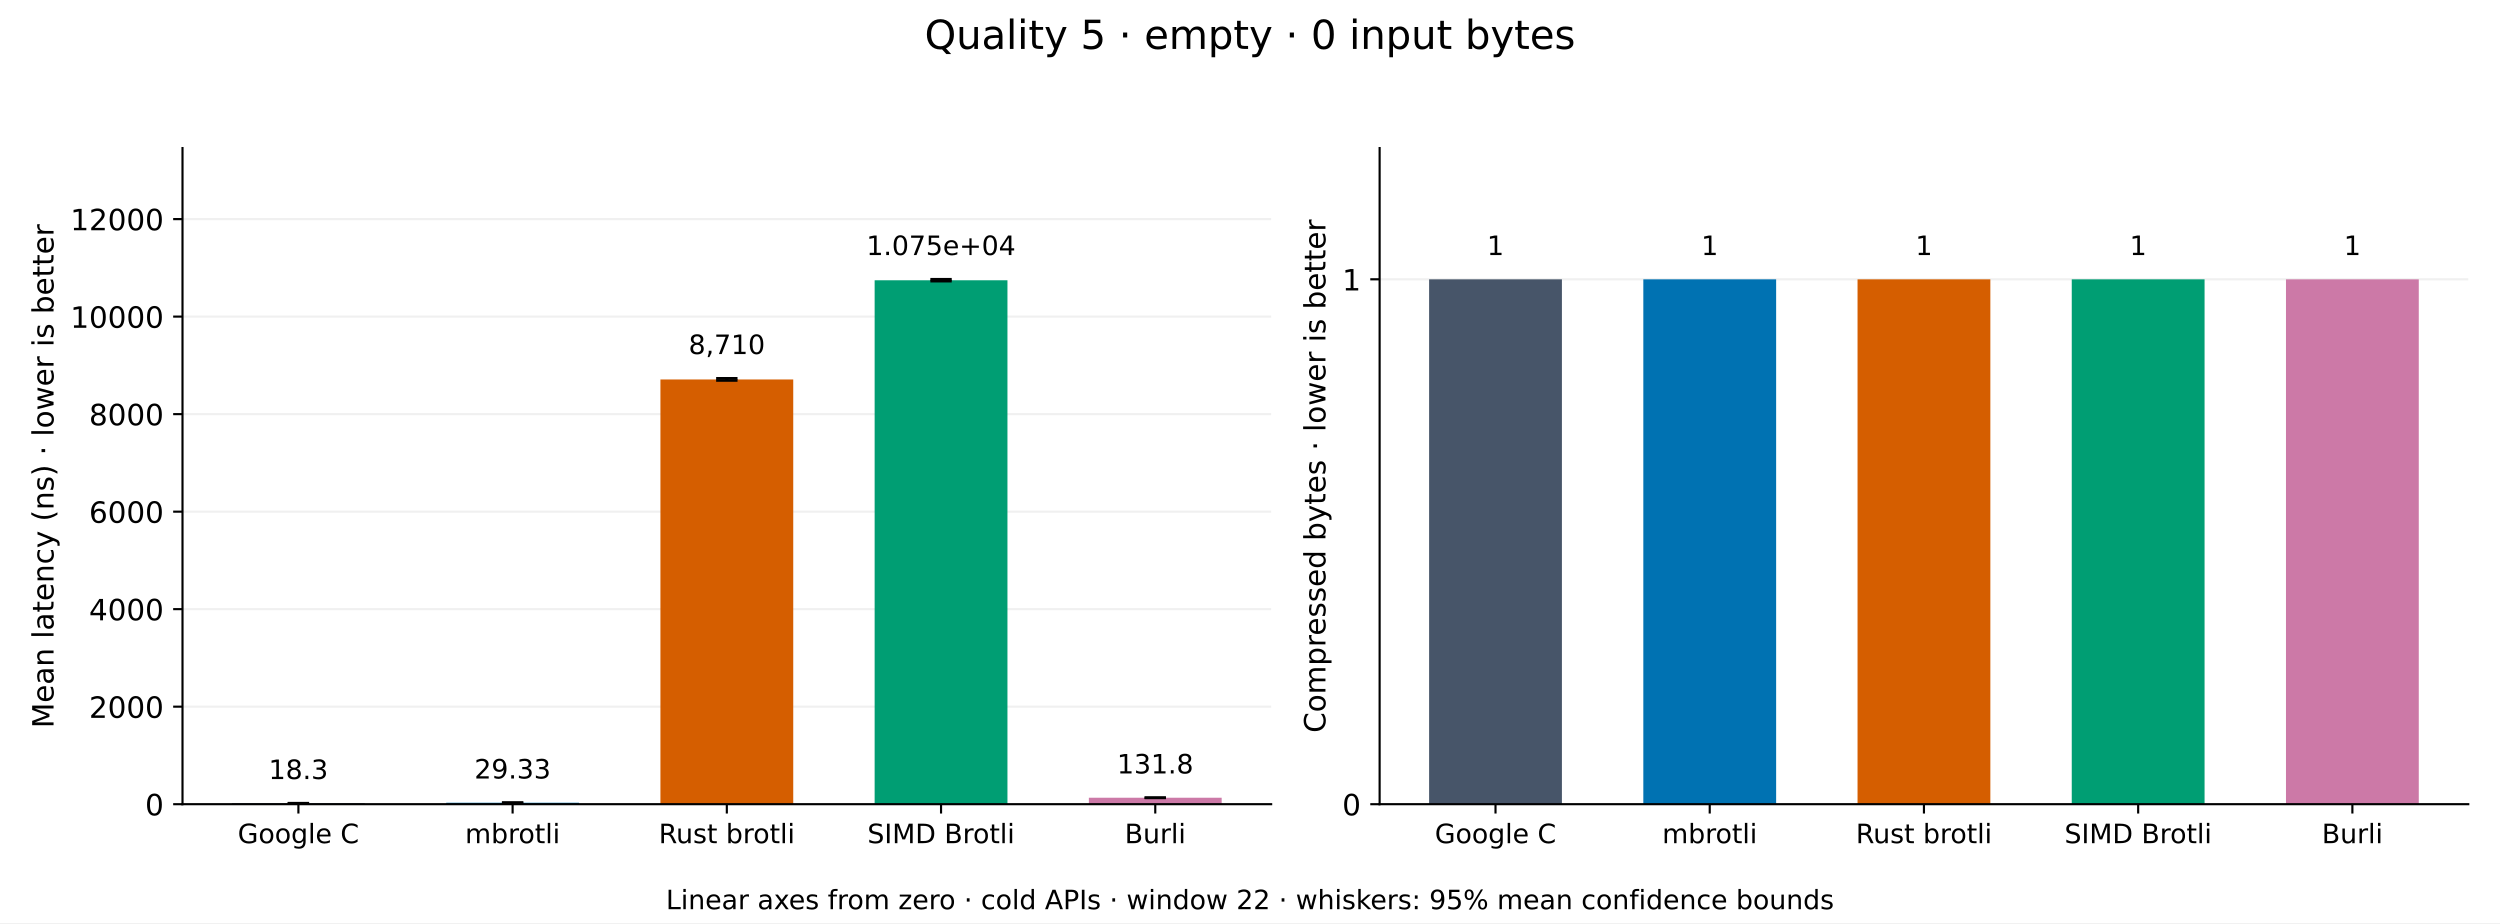
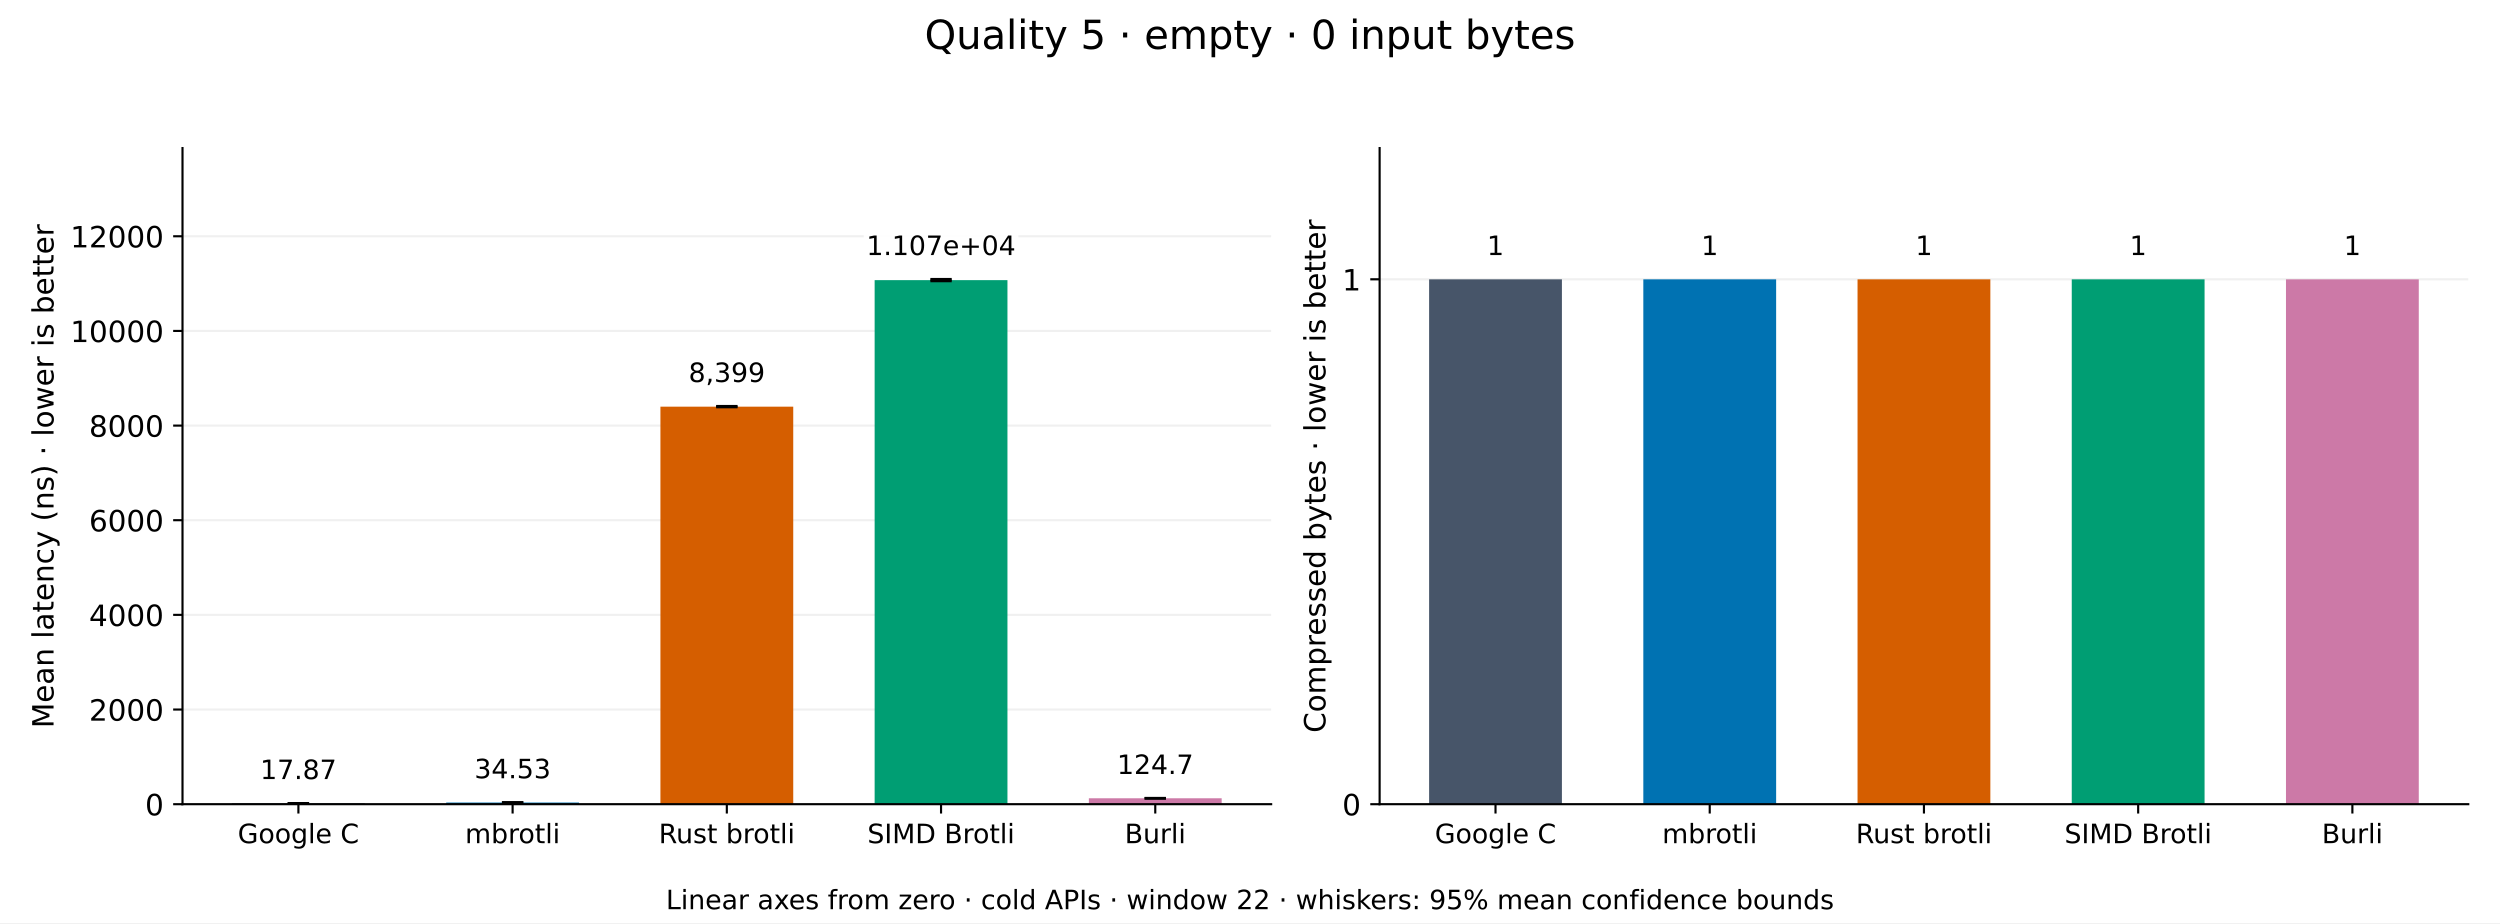
<svg xmlns="http://www.w3.org/2000/svg" xmlns:xlink="http://www.w3.org/1999/xlink" width="936pt" height="345.6pt" viewBox="0 0 936 345.6" version="1.1">
  <defs>
    <style type="text/css">*{stroke-linejoin: round; stroke-linecap: butt}</style>
  </defs>
  <g id="figure_1">
    <g id="patch_1">
      <path d="M 0 345.6 L 936 345.6 L 936 0 L 0 0 z " style="fill: #ffffff" />
    </g>
    <g id="axes_1">
      <g id="patch_2">
        <path d="M 68.33 301.088 L 475.92 301.088 L 475.92 55.44 L 68.33 55.44 z " style="fill: #ffffff" />
      </g>
      <g id="matplotlib.axis_1">
        <g id="xtick_1">
          <g id="line2d_1">
            <defs>
              <path id="m3d63aaa0ea" d="M 0 0 L 0 3.5 " style="stroke: #000000; stroke-width: 0.8" />
            </defs>
            <g>
              <use xlink:href="#m3d63aaa0ea" x="111.72" y="301.088" style="stroke: #000000; stroke-width: 0.8" />
            </g>
          </g>
          <g id="text_1">
            <text style="font-size: 10px; font-family: 'DejaVu Sans', 'Bitstream Vera Sans', 'Computer Modern Sans Serif', 'Lucida Grande', 'Verdana', 'Geneva', 'Lucid', 'Arial', 'Helvetica', 'Avant Garde', sans-serif; text-anchor: middle" x="111.72" y="315.686" transform="rotate(-0 111.7196 315.6864)">Google C</text>
          </g>
        </g>
        <g id="xtick_2">
          <g id="line2d_2">
            <g>
              <use xlink:href="#m3d63aaa0ea" x="191.922" y="301.088" style="stroke: #000000; stroke-width: 0.8" />
            </g>
          </g>
          <g id="text_2">
            <text style="font-size: 10px; font-family: 'DejaVu Sans', 'Bitstream Vera Sans', 'Computer Modern Sans Serif', 'Lucida Grande', 'Verdana', 'Geneva', 'Lucid', 'Arial', 'Helvetica', 'Avant Garde', sans-serif; text-anchor: middle" x="191.922" y="315.686" transform="rotate(-0 191.9223 315.6864)">mbrotli</text>
          </g>
        </g>
        <g id="xtick_3">
          <g id="line2d_3">
            <g>
              <use xlink:href="#m3d63aaa0ea" x="272.125" y="301.088" style="stroke: #000000; stroke-width: 0.8" />
            </g>
          </g>
          <g id="text_3">
            <text style="font-size: 10px; font-family: 'DejaVu Sans', 'Bitstream Vera Sans', 'Computer Modern Sans Serif', 'Lucida Grande', 'Verdana', 'Geneva', 'Lucid', 'Arial', 'Helvetica', 'Avant Garde', sans-serif; text-anchor: middle" x="272.125" y="315.686" transform="rotate(-0 272.125 315.6864)">Rust brotli</text>
          </g>
        </g>
        <g id="xtick_4">
          <g id="line2d_4">
            <g>
              <use xlink:href="#m3d63aaa0ea" x="352.328" y="301.088" style="stroke: #000000; stroke-width: 0.8" />
            </g>
          </g>
          <g id="text_4">
            <text style="font-size: 10px; font-family: 'DejaVu Sans', 'Bitstream Vera Sans', 'Computer Modern Sans Serif', 'Lucida Grande', 'Verdana', 'Geneva', 'Lucid', 'Arial', 'Helvetica', 'Avant Garde', sans-serif; text-anchor: middle" x="352.328" y="315.686" transform="rotate(-0 352.3277 315.6864)">SIMD Brotli</text>
          </g>
        </g>
        <g id="xtick_5">
          <g id="line2d_5">
            <g>
              <use xlink:href="#m3d63aaa0ea" x="432.53" y="301.088" style="stroke: #000000; stroke-width: 0.8" />
            </g>
          </g>
          <g id="text_5">
            <text style="font-size: 10px; font-family: 'DejaVu Sans', 'Bitstream Vera Sans', 'Computer Modern Sans Serif', 'Lucida Grande', 'Verdana', 'Geneva', 'Lucid', 'Arial', 'Helvetica', 'Avant Garde', sans-serif; text-anchor: middle" x="432.53" y="315.686" transform="rotate(-0 432.5304 315.6864)">Burli</text>
          </g>
        </g>
      </g>
      <g id="matplotlib.axis_2">
        <g id="ytick_1">
          <g id="line2d_6">
            <path d="M 68.33 301.088 L 475.92 301.088 " clip-path="url(#pfb11f768bd)" style="fill: none; stroke: #b0b0b0; stroke-opacity: 0.18; stroke-width: 0.8; stroke-linecap: square" />
          </g>
          <g id="line2d_7">
            <defs>
              <path id="mb6c034703b" d="M 0 0 L -3.5 0 " style="stroke: #000000; stroke-width: 0.8" />
            </defs>
            <g>
              <use xlink:href="#mb6c034703b" x="68.33" y="301.088" style="stroke: #000000; stroke-width: 0.8" />
            </g>
          </g>
          <g id="text_6">
            <text style="font-size: 11px; font-family: 'DejaVu Sans', 'Bitstream Vera Sans', 'Computer Modern Sans Serif', 'Lucida Grande', 'Verdana', 'Geneva', 'Lucid', 'Arial', 'Helvetica', 'Avant Garde', sans-serif; text-anchor: end" x="61.33" y="305.267" transform="rotate(-0 61.33 305.2671)">0</text>
          </g>
        </g>
        <g id="ytick_2">
          <g id="line2d_8">
-             <path d="M 68.33 264.579 L 475.92 264.579 " clip-path="url(#pfb11f768bd)" style="fill: none; stroke: #b0b0b0; stroke-opacity: 0.18; stroke-width: 0.8; stroke-linecap: square" />
+             <path d="M 68.33 265.65 L 475.92 265.65 " clip-path="url(#pfb11f768bd)" style="fill: none; stroke: #b0b0b0; stroke-opacity: 0.18; stroke-width: 0.8; stroke-linecap: square" />
          </g>
          <g id="line2d_9">
            <g>
-               <use xlink:href="#mb6c034703b" x="68.33" y="264.579" style="stroke: #000000; stroke-width: 0.8" />
+               <use xlink:href="#mb6c034703b" x="68.33" y="265.65" style="stroke: #000000; stroke-width: 0.8" />
            </g>
          </g>
          <g id="text_7">
-             <text style="font-size: 11px; font-family: 'DejaVu Sans', 'Bitstream Vera Sans', 'Computer Modern Sans Serif', 'Lucida Grande', 'Verdana', 'Geneva', 'Lucid', 'Arial', 'Helvetica', 'Avant Garde', sans-serif; text-anchor: end" x="61.33" y="268.758" transform="rotate(-0 61.33 268.7577)">2000</text>
+             <text style="font-size: 11px; font-family: 'DejaVu Sans', 'Bitstream Vera Sans', 'Computer Modern Sans Serif', 'Lucida Grande', 'Verdana', 'Geneva', 'Lucid', 'Arial', 'Helvetica', 'Avant Garde', sans-serif; text-anchor: end" x="61.33" y="269.829" transform="rotate(-0 61.33 269.8287)">2000</text>
          </g>
        </g>
        <g id="ytick_3">
          <g id="line2d_10">
-             <path d="M 68.33 228.069 L 475.92 228.069 " clip-path="url(#pfb11f768bd)" style="fill: none; stroke: #b0b0b0; stroke-opacity: 0.18; stroke-width: 0.8; stroke-linecap: square" />
+             <path d="M 68.33 230.211 L 475.92 230.211 " clip-path="url(#pfb11f768bd)" style="fill: none; stroke: #b0b0b0; stroke-opacity: 0.18; stroke-width: 0.8; stroke-linecap: square" />
          </g>
          <g id="line2d_11">
            <g>
-               <use xlink:href="#mb6c034703b" x="68.33" y="228.069" style="stroke: #000000; stroke-width: 0.8" />
+               <use xlink:href="#mb6c034703b" x="68.33" y="230.211" style="stroke: #000000; stroke-width: 0.8" />
            </g>
          </g>
          <g id="text_8">
-             <text style="font-size: 11px; font-family: 'DejaVu Sans', 'Bitstream Vera Sans', 'Computer Modern Sans Serif', 'Lucida Grande', 'Verdana', 'Geneva', 'Lucid', 'Arial', 'Helvetica', 'Avant Garde', sans-serif; text-anchor: end" x="61.33" y="232.248" transform="rotate(-0 61.33 232.2484)">4000</text>
+             <text style="font-size: 11px; font-family: 'DejaVu Sans', 'Bitstream Vera Sans', 'Computer Modern Sans Serif', 'Lucida Grande', 'Verdana', 'Geneva', 'Lucid', 'Arial', 'Helvetica', 'Avant Garde', sans-serif; text-anchor: end" x="61.33" y="234.39" transform="rotate(-0 61.33 234.3903)">4000</text>
          </g>
        </g>
        <g id="ytick_4">
          <g id="line2d_12">
-             <path d="M 68.33 191.56 L 475.92 191.56 " clip-path="url(#pfb11f768bd)" style="fill: none; stroke: #b0b0b0; stroke-opacity: 0.18; stroke-width: 0.8; stroke-linecap: square" />
+             <path d="M 68.33 194.773 L 475.92 194.773 " clip-path="url(#pfb11f768bd)" style="fill: none; stroke: #b0b0b0; stroke-opacity: 0.18; stroke-width: 0.8; stroke-linecap: square" />
          </g>
          <g id="line2d_13">
            <g>
-               <use xlink:href="#mb6c034703b" x="68.33" y="191.56" style="stroke: #000000; stroke-width: 0.8" />
+               <use xlink:href="#mb6c034703b" x="68.33" y="194.773" style="stroke: #000000; stroke-width: 0.8" />
            </g>
          </g>
          <g id="text_9">
-             <text style="font-size: 11px; font-family: 'DejaVu Sans', 'Bitstream Vera Sans', 'Computer Modern Sans Serif', 'Lucida Grande', 'Verdana', 'Geneva', 'Lucid', 'Arial', 'Helvetica', 'Avant Garde', sans-serif; text-anchor: end" x="61.33" y="195.739" transform="rotate(-0 61.33 195.739)">6000</text>
+             <text style="font-size: 11px; font-family: 'DejaVu Sans', 'Bitstream Vera Sans', 'Computer Modern Sans Serif', 'Lucida Grande', 'Verdana', 'Geneva', 'Lucid', 'Arial', 'Helvetica', 'Avant Garde', sans-serif; text-anchor: end" x="61.33" y="198.952" transform="rotate(-0 61.33 198.9519)">6000</text>
          </g>
        </g>
        <g id="ytick_5">
          <g id="line2d_14">
-             <path d="M 68.33 155.05 L 475.92 155.05 " clip-path="url(#pfb11f768bd)" style="fill: none; stroke: #b0b0b0; stroke-opacity: 0.18; stroke-width: 0.8; stroke-linecap: square" />
+             <path d="M 68.33 159.334 L 475.92 159.334 " clip-path="url(#pfb11f768bd)" style="fill: none; stroke: #b0b0b0; stroke-opacity: 0.18; stroke-width: 0.8; stroke-linecap: square" />
          </g>
          <g id="line2d_15">
            <g>
-               <use xlink:href="#mb6c034703b" x="68.33" y="155.05" style="stroke: #000000; stroke-width: 0.8" />
+               <use xlink:href="#mb6c034703b" x="68.33" y="159.334" style="stroke: #000000; stroke-width: 0.8" />
            </g>
          </g>
          <g id="text_10">
-             <text style="font-size: 11px; font-family: 'DejaVu Sans', 'Bitstream Vera Sans', 'Computer Modern Sans Serif', 'Lucida Grande', 'Verdana', 'Geneva', 'Lucid', 'Arial', 'Helvetica', 'Avant Garde', sans-serif; text-anchor: end" x="61.33" y="159.23" transform="rotate(-0 61.33 159.2296)">8000</text>
+             <text style="font-size: 11px; font-family: 'DejaVu Sans', 'Bitstream Vera Sans', 'Computer Modern Sans Serif', 'Lucida Grande', 'Verdana', 'Geneva', 'Lucid', 'Arial', 'Helvetica', 'Avant Garde', sans-serif; text-anchor: end" x="61.33" y="163.514" transform="rotate(-0 61.33 163.5135)">8000</text>
          </g>
        </g>
        <g id="ytick_6">
          <g id="line2d_16">
-             <path d="M 68.33 118.541 L 475.92 118.541 " clip-path="url(#pfb11f768bd)" style="fill: none; stroke: #b0b0b0; stroke-opacity: 0.18; stroke-width: 0.8; stroke-linecap: square" />
+             <path d="M 68.33 123.896 L 475.92 123.896 " clip-path="url(#pfb11f768bd)" style="fill: none; stroke: #b0b0b0; stroke-opacity: 0.18; stroke-width: 0.8; stroke-linecap: square" />
          </g>
          <g id="line2d_17">
            <g>
-               <use xlink:href="#mb6c034703b" x="68.33" y="118.541" style="stroke: #000000; stroke-width: 0.8" />
+               <use xlink:href="#mb6c034703b" x="68.33" y="123.896" style="stroke: #000000; stroke-width: 0.8" />
            </g>
          </g>
          <g id="text_11">
-             <text style="font-size: 11px; font-family: 'DejaVu Sans', 'Bitstream Vera Sans', 'Computer Modern Sans Serif', 'Lucida Grande', 'Verdana', 'Geneva', 'Lucid', 'Arial', 'Helvetica', 'Avant Garde', sans-serif; text-anchor: end" x="61.33" y="122.72" transform="rotate(-0 61.33 122.7202)">10000</text>
+             <text style="font-size: 11px; font-family: 'DejaVu Sans', 'Bitstream Vera Sans', 'Computer Modern Sans Serif', 'Lucida Grande', 'Verdana', 'Geneva', 'Lucid', 'Arial', 'Helvetica', 'Avant Garde', sans-serif; text-anchor: end" x="61.33" y="128.075" transform="rotate(-0 61.33 128.0751)">10000</text>
          </g>
        </g>
        <g id="ytick_7">
          <g id="line2d_18">
-             <path d="M 68.33 82.032 L 475.92 82.032 " clip-path="url(#pfb11f768bd)" style="fill: none; stroke: #b0b0b0; stroke-opacity: 0.18; stroke-width: 0.8; stroke-linecap: square" />
+             <path d="M 68.33 88.458 L 475.92 88.458 " clip-path="url(#pfb11f768bd)" style="fill: none; stroke: #b0b0b0; stroke-opacity: 0.18; stroke-width: 0.8; stroke-linecap: square" />
          </g>
          <g id="line2d_19">
            <g>
-               <use xlink:href="#mb6c034703b" x="68.33" y="82.032" style="stroke: #000000; stroke-width: 0.8" />
+               <use xlink:href="#mb6c034703b" x="68.33" y="88.458" style="stroke: #000000; stroke-width: 0.8" />
            </g>
          </g>
          <g id="text_12">
-             <text style="font-size: 11px; font-family: 'DejaVu Sans', 'Bitstream Vera Sans', 'Computer Modern Sans Serif', 'Lucida Grande', 'Verdana', 'Geneva', 'Lucid', 'Arial', 'Helvetica', 'Avant Garde', sans-serif; text-anchor: end" x="61.33" y="86.211" transform="rotate(-0 61.33 86.21078)">12000</text>
+             <text style="font-size: 11px; font-family: 'DejaVu Sans', 'Bitstream Vera Sans', 'Computer Modern Sans Serif', 'Lucida Grande', 'Verdana', 'Geneva', 'Lucid', 'Arial', 'Helvetica', 'Avant Garde', sans-serif; text-anchor: end" x="61.33" y="92.637" transform="rotate(-0 61.33 92.63675)">12000</text>
          </g>
        </g>
        <g id="text_13">
          <text style="font-size: 11px; font-family: 'DejaVu Sans', 'Bitstream Vera Sans', 'Computer Modern Sans Serif', 'Lucida Grande', 'Verdana', 'Geneva', 'Lucid', 'Arial', 'Helvetica', 'Avant Garde', sans-serif; text-anchor: middle" x="20.049" y="178.264" transform="rotate(-90 20.04859 178.264)">Mean latency (ns) · lower is better</text>
        </g>
      </g>
      <g id="patch_3">
-         <path d="M 86.857 301.088 L 136.582 301.088 L 136.582 300.754 L 86.857 300.754 z " clip-path="url(#pfb11f768bd)" style="fill: #475569" />
+         <path d="M 86.857 301.088 L 136.582 301.088 L 136.582 300.771 L 86.857 300.771 z " clip-path="url(#pfb11f768bd)" style="fill: #475569" />
      </g>
      <g id="patch_4">
-         <path d="M 167.059 301.088 L 216.785 301.088 L 216.785 300.553 L 167.059 300.553 z " clip-path="url(#pfb11f768bd)" style="fill: #0072b2" />
+         <path d="M 167.059 301.088 L 216.785 301.088 L 216.785 300.476 L 167.059 300.476 z " clip-path="url(#pfb11f768bd)" style="fill: #0072b2" />
      </g>
      <g id="patch_5">
-         <path d="M 247.262 301.088 L 296.988 301.088 L 296.988 142.081 L 247.262 142.081 z " clip-path="url(#pfb11f768bd)" style="fill: #d55e00" />
+         <path d="M 247.262 301.088 L 296.988 301.088 L 296.988 152.257 L 247.262 152.257 z " clip-path="url(#pfb11f768bd)" style="fill: #d55e00" />
      </g>
      <g id="patch_6">
-         <path d="M 327.465 301.088 L 377.191 301.088 L 377.191 104.929 L 327.465 104.929 z " clip-path="url(#pfb11f768bd)" style="fill: #009e73" />
+         <path d="M 327.465 301.088 L 377.191 301.088 L 377.191 104.893 L 327.465 104.893 z " clip-path="url(#pfb11f768bd)" style="fill: #009e73" />
      </g>
      <g id="patch_7">
-         <path d="M 407.668 301.088 L 457.393 301.088 L 457.393 298.682 L 407.668 298.682 z " clip-path="url(#pfb11f768bd)" style="fill: #cc79a7" />
+         <path d="M 407.668 301.088 L 457.393 301.088 L 457.393 298.878 L 407.668 298.878 z " clip-path="url(#pfb11f768bd)" style="fill: #cc79a7" />
      </g>
      <g id="LineCollection_1">
-         <path d="M 111.72 300.756 L 111.72 300.752 " clip-path="url(#pfb11f768bd)" style="fill: none; stroke: #000000; stroke-width: 1.2" />
-         <path d="M 191.922 300.553 L 191.922 300.552 " clip-path="url(#pfb11f768bd)" style="fill: none; stroke: #000000; stroke-width: 1.2" />
-         <path d="M 272.125 142.451 L 272.125 141.637 " clip-path="url(#pfb11f768bd)" style="fill: none; stroke: #000000; stroke-width: 1.2" />
-         <path d="M 352.328 105.246 L 352.328 104.57 " clip-path="url(#pfb11f768bd)" style="fill: none; stroke: #000000; stroke-width: 1.2" />
-         <path d="M 432.53 298.703 L 432.53 298.666 " clip-path="url(#pfb11f768bd)" style="fill: none; stroke: #000000; stroke-width: 1.2" />
+         <path d="M 111.72 300.772 L 111.72 300.771 " clip-path="url(#pfb11f768bd)" style="fill: none; stroke: #000000; stroke-width: 1.2" />
+         <path d="M 191.922 300.481 L 191.922 300.468 " clip-path="url(#pfb11f768bd)" style="fill: none; stroke: #000000; stroke-width: 1.2" />
+         <path d="M 272.125 152.388 L 272.125 152.114 " clip-path="url(#pfb11f768bd)" style="fill: none; stroke: #000000; stroke-width: 1.2" />
+         <path d="M 352.328 105.187 L 352.328 104.57 " clip-path="url(#pfb11f768bd)" style="fill: none; stroke: #000000; stroke-width: 1.2" />
+         <path d="M 432.53 298.882 L 432.53 298.873 " clip-path="url(#pfb11f768bd)" style="fill: none; stroke: #000000; stroke-width: 1.2" />
      </g>
      <g id="line2d_20">
        <defs>
          <path id="ma4d3aa00d3" d="M 4 0 L -4 -0 " style="stroke: #000000" />
        </defs>
        <g clip-path="url(#pfb11f768bd)">
-           <use xlink:href="#ma4d3aa00d3" x="111.72" y="300.756" style="fill: #1f77b4; stroke: #000000" />
-           <use xlink:href="#ma4d3aa00d3" x="191.922" y="300.553" style="fill: #1f77b4; stroke: #000000" />
-           <use xlink:href="#ma4d3aa00d3" x="272.125" y="142.451" style="fill: #1f77b4; stroke: #000000" />
-           <use xlink:href="#ma4d3aa00d3" x="352.328" y="105.246" style="fill: #1f77b4; stroke: #000000" />
-           <use xlink:href="#ma4d3aa00d3" x="432.53" y="298.703" style="fill: #1f77b4; stroke: #000000" />
+           <use xlink:href="#ma4d3aa00d3" x="111.72" y="300.772" style="fill: #1f77b4; stroke: #000000" />
+           <use xlink:href="#ma4d3aa00d3" x="191.922" y="300.481" style="fill: #1f77b4; stroke: #000000" />
+           <use xlink:href="#ma4d3aa00d3" x="272.125" y="152.388" style="fill: #1f77b4; stroke: #000000" />
+           <use xlink:href="#ma4d3aa00d3" x="352.328" y="105.187" style="fill: #1f77b4; stroke: #000000" />
+           <use xlink:href="#ma4d3aa00d3" x="432.53" y="298.882" style="fill: #1f77b4; stroke: #000000" />
        </g>
      </g>
      <g id="line2d_21">
        <g clip-path="url(#pfb11f768bd)">
-           <use xlink:href="#ma4d3aa00d3" x="111.72" y="300.752" style="fill: #1f77b4; stroke: #000000" />
-           <use xlink:href="#ma4d3aa00d3" x="191.922" y="300.552" style="fill: #1f77b4; stroke: #000000" />
-           <use xlink:href="#ma4d3aa00d3" x="272.125" y="141.637" style="fill: #1f77b4; stroke: #000000" />
+           <use xlink:href="#ma4d3aa00d3" x="111.72" y="300.771" style="fill: #1f77b4; stroke: #000000" />
+           <use xlink:href="#ma4d3aa00d3" x="191.922" y="300.468" style="fill: #1f77b4; stroke: #000000" />
+           <use xlink:href="#ma4d3aa00d3" x="272.125" y="152.114" style="fill: #1f77b4; stroke: #000000" />
          <use xlink:href="#ma4d3aa00d3" x="352.328" y="104.57" style="fill: #1f77b4; stroke: #000000" />
-           <use xlink:href="#ma4d3aa00d3" x="432.53" y="298.666" style="fill: #1f77b4; stroke: #000000" />
+           <use xlink:href="#ma4d3aa00d3" x="432.53" y="298.873" style="fill: #1f77b4; stroke: #000000" />
        </g>
      </g>
      <g id="patch_8">
        <path d="M 68.33 301.088 L 68.33 55.44 " style="fill: none; stroke: #000000; stroke-width: 0.8; stroke-linejoin: miter; stroke-linecap: square" />
      </g>
      <g id="patch_9">
        <path d="M 68.33 301.088 L 475.92 301.088 " style="fill: none; stroke: #000000; stroke-width: 0.8; stroke-linejoin: miter; stroke-linecap: square" />
      </g>
      <g id="text_14">
        <g id="patch_10">
-           <path d="M 99.587 294.752 L 123.852 294.752 L 123.852 283.074 L 99.587 283.074 z " style="fill: #ffffff; opacity: 0.9" />
-         </g>
-         <text style="font-size: 10px; font-family: 'DejaVu Sans', 'Bitstream Vera Sans', 'Computer Modern Sans Serif', 'Lucida Grande', 'Verdana', 'Geneva', 'Lucid', 'Arial', 'Helvetica', 'Avant Garde', sans-serif; text-anchor: middle" x="111.72" y="291.672" transform="rotate(-0 111.7196 291.672)">18.3</text>
+           <path d="M 96.406 294.771 L 127.034 294.771 L 127.034 283.093 L 96.406 283.093 z " style="fill: #ffffff; opacity: 0.9" />
+         </g>
+         <text style="font-size: 10px; font-family: 'DejaVu Sans', 'Bitstream Vera Sans', 'Computer Modern Sans Serif', 'Lucida Grande', 'Verdana', 'Geneva', 'Lucid', 'Arial', 'Helvetica', 'Avant Garde', sans-serif; text-anchor: middle" x="111.72" y="291.691" transform="rotate(-0 111.7196 291.6912)">17.87</text>
      </g>
      <g id="text_15">
        <g id="patch_11">
-           <path d="M 176.608 294.552 L 207.236 294.552 L 207.236 282.874 L 176.608 282.874 z " style="fill: #ffffff; opacity: 0.9" />
-         </g>
-         <text style="font-size: 10px; font-family: 'DejaVu Sans', 'Bitstream Vera Sans', 'Computer Modern Sans Serif', 'Lucida Grande', 'Verdana', 'Geneva', 'Lucid', 'Arial', 'Helvetica', 'Avant Garde', sans-serif; text-anchor: middle" x="191.922" y="291.472" transform="rotate(-0 191.9223 291.472)">29.33</text>
+           <path d="M 176.608 294.468 L 207.236 294.468 L 207.236 282.79 L 176.608 282.79 z " style="fill: #ffffff; opacity: 0.9" />
+         </g>
+         <text style="font-size: 10px; font-family: 'DejaVu Sans', 'Bitstream Vera Sans', 'Computer Modern Sans Serif', 'Lucida Grande', 'Verdana', 'Geneva', 'Lucid', 'Arial', 'Helvetica', 'Avant Garde', sans-serif; text-anchor: middle" x="191.922" y="291.389" transform="rotate(-0 191.9223 291.3888)">34.53</text>
      </g>
      <g id="text_16">
        <g id="patch_12">
-           <path d="M 256.811 135.637 L 287.439 135.637 L 287.439 123.959 L 256.811 123.959 z " style="fill: #ffffff; opacity: 0.9" />
-         </g>
-         <text style="font-size: 10px; font-family: 'DejaVu Sans', 'Bitstream Vera Sans', 'Computer Modern Sans Serif', 'Lucida Grande', 'Verdana', 'Geneva', 'Lucid', 'Arial', 'Helvetica', 'Avant Garde', sans-serif; text-anchor: middle" x="272.125" y="132.557" transform="rotate(-0 272.125 132.5574)">8,710</text>
+           <path d="M 256.811 146.114 L 287.439 146.114 L 287.439 134.436 L 256.811 134.436 z " style="fill: #ffffff; opacity: 0.9" />
+         </g>
+         <text style="font-size: 10px; font-family: 'DejaVu Sans', 'Bitstream Vera Sans', 'Computer Modern Sans Serif', 'Lucida Grande', 'Verdana', 'Geneva', 'Lucid', 'Arial', 'Helvetica', 'Avant Garde', sans-serif; text-anchor: middle" x="272.125" y="143.034" transform="rotate(-0 272.125 143.0341)">8,399</text>
      </g>
      <g id="text_17">
        <g id="patch_13">
          <path d="M 323.385 98.57 L 381.271 98.57 L 381.271 86.891 L 323.385 86.891 z " style="fill: #ffffff; opacity: 0.9" />
        </g>
-         <text style="font-size: 10px; font-family: 'DejaVu Sans', 'Bitstream Vera Sans', 'Computer Modern Sans Serif', 'Lucida Grande', 'Verdana', 'Geneva', 'Lucid', 'Arial', 'Helvetica', 'Avant Garde', sans-serif; text-anchor: middle" x="352.328" y="95.49" transform="rotate(-0 352.3277 95.48991)">1.075e+04</text>
+         <text style="font-size: 10px; font-family: 'DejaVu Sans', 'Bitstream Vera Sans', 'Computer Modern Sans Serif', 'Lucida Grande', 'Verdana', 'Geneva', 'Lucid', 'Arial', 'Helvetica', 'Avant Garde', sans-serif; text-anchor: middle" x="352.328" y="95.49" transform="rotate(-0 352.3277 95.48991)">1.107e+04</text>
      </g>
      <g id="text_18">
        <g id="patch_14">
-           <path d="M 417.216 292.666 L 447.844 292.666 L 447.844 280.988 L 417.216 280.988 z " style="fill: #ffffff; opacity: 0.9" />
-         </g>
-         <text style="font-size: 10px; font-family: 'DejaVu Sans', 'Bitstream Vera Sans', 'Computer Modern Sans Serif', 'Lucida Grande', 'Verdana', 'Geneva', 'Lucid', 'Arial', 'Helvetica', 'Avant Garde', sans-serif; text-anchor: middle" x="432.53" y="289.586" transform="rotate(-0 432.5304 289.586)">131.8</text>
+           <path d="M 417.216 292.873 L 447.844 292.873 L 447.844 281.195 L 417.216 281.195 z " style="fill: #ffffff; opacity: 0.9" />
+         </g>
+         <text style="font-size: 10px; font-family: 'DejaVu Sans', 'Bitstream Vera Sans', 'Computer Modern Sans Serif', 'Lucida Grande', 'Verdana', 'Geneva', 'Lucid', 'Arial', 'Helvetica', 'Avant Garde', sans-serif; text-anchor: middle" x="432.53" y="289.794" transform="rotate(-0 432.5304 289.7937)">124.7</text>
      </g>
    </g>
    <g id="axes_2">
      <g id="patch_15">
        <path d="M 516.53 301.088 L 924.12 301.088 L 924.12 55.44 L 516.53 55.44 z " style="fill: #ffffff" />
      </g>
      <g id="matplotlib.axis_3">
        <g id="xtick_6">
          <g id="line2d_22">
            <g>
              <use xlink:href="#m3d63aaa0ea" x="559.92" y="301.088" style="stroke: #000000; stroke-width: 0.8" />
            </g>
          </g>
          <g id="text_19">
            <text style="font-size: 10px; font-family: 'DejaVu Sans', 'Bitstream Vera Sans', 'Computer Modern Sans Serif', 'Lucida Grande', 'Verdana', 'Geneva', 'Lucid', 'Arial', 'Helvetica', 'Avant Garde', sans-serif; text-anchor: middle" x="559.92" y="315.686" transform="rotate(-0 559.9196 315.6864)">Google C</text>
          </g>
        </g>
        <g id="xtick_7">
          <g id="line2d_23">
            <g>
              <use xlink:href="#m3d63aaa0ea" x="640.122" y="301.088" style="stroke: #000000; stroke-width: 0.8" />
            </g>
          </g>
          <g id="text_20">
            <text style="font-size: 10px; font-family: 'DejaVu Sans', 'Bitstream Vera Sans', 'Computer Modern Sans Serif', 'Lucida Grande', 'Verdana', 'Geneva', 'Lucid', 'Arial', 'Helvetica', 'Avant Garde', sans-serif; text-anchor: middle" x="640.122" y="315.686" transform="rotate(-0 640.1223 315.6864)">mbrotli</text>
          </g>
        </g>
        <g id="xtick_8">
          <g id="line2d_24">
            <g>
              <use xlink:href="#m3d63aaa0ea" x="720.325" y="301.088" style="stroke: #000000; stroke-width: 0.8" />
            </g>
          </g>
          <g id="text_21">
            <text style="font-size: 10px; font-family: 'DejaVu Sans', 'Bitstream Vera Sans', 'Computer Modern Sans Serif', 'Lucida Grande', 'Verdana', 'Geneva', 'Lucid', 'Arial', 'Helvetica', 'Avant Garde', sans-serif; text-anchor: middle" x="720.325" y="315.686" transform="rotate(-0 720.325 315.6864)">Rust brotli</text>
          </g>
        </g>
        <g id="xtick_9">
          <g id="line2d_25">
            <g>
              <use xlink:href="#m3d63aaa0ea" x="800.528" y="301.088" style="stroke: #000000; stroke-width: 0.8" />
            </g>
          </g>
          <g id="text_22">
            <text style="font-size: 10px; font-family: 'DejaVu Sans', 'Bitstream Vera Sans', 'Computer Modern Sans Serif', 'Lucida Grande', 'Verdana', 'Geneva', 'Lucid', 'Arial', 'Helvetica', 'Avant Garde', sans-serif; text-anchor: middle" x="800.528" y="315.686" transform="rotate(-0 800.5277 315.6864)">SIMD Brotli</text>
          </g>
        </g>
        <g id="xtick_10">
          <g id="line2d_26">
            <g>
              <use xlink:href="#m3d63aaa0ea" x="880.73" y="301.088" style="stroke: #000000; stroke-width: 0.8" />
            </g>
          </g>
          <g id="text_23">
            <text style="font-size: 10px; font-family: 'DejaVu Sans', 'Bitstream Vera Sans', 'Computer Modern Sans Serif', 'Lucida Grande', 'Verdana', 'Geneva', 'Lucid', 'Arial', 'Helvetica', 'Avant Garde', sans-serif; text-anchor: middle" x="880.73" y="315.686" transform="rotate(-0 880.7304 315.6864)">Burli</text>
          </g>
        </g>
      </g>
      <g id="matplotlib.axis_4">
        <g id="ytick_8">
          <g id="line2d_27">
            <path d="M 516.53 301.088 L 924.12 301.088 " clip-path="url(#p5b4d335245)" style="fill: none; stroke: #b0b0b0; stroke-opacity: 0.18; stroke-width: 0.8; stroke-linecap: square" />
          </g>
          <g id="line2d_28">
            <g>
              <use xlink:href="#mb6c034703b" x="516.53" y="301.088" style="stroke: #000000; stroke-width: 0.8" />
            </g>
          </g>
          <g id="text_24">
            <text style="font-size: 11px; font-family: 'DejaVu Sans', 'Bitstream Vera Sans', 'Computer Modern Sans Serif', 'Lucida Grande', 'Verdana', 'Geneva', 'Lucid', 'Arial', 'Helvetica', 'Avant Garde', sans-serif; text-anchor: end" x="509.53" y="305.267" transform="rotate(-0 509.53 305.2671)">0</text>
          </g>
        </g>
        <g id="ytick_9">
          <g id="line2d_29">
            <path d="M 516.53 104.57 L 924.12 104.57 " clip-path="url(#p5b4d335245)" style="fill: none; stroke: #b0b0b0; stroke-opacity: 0.18; stroke-width: 0.8; stroke-linecap: square" />
          </g>
          <g id="line2d_30">
            <g>
              <use xlink:href="#mb6c034703b" x="516.53" y="104.57" style="stroke: #000000; stroke-width: 0.8" />
            </g>
          </g>
          <g id="text_25">
            <text style="font-size: 11px; font-family: 'DejaVu Sans', 'Bitstream Vera Sans', 'Computer Modern Sans Serif', 'Lucida Grande', 'Verdana', 'Geneva', 'Lucid', 'Arial', 'Helvetica', 'Avant Garde', sans-serif; text-anchor: end" x="509.53" y="108.749" transform="rotate(-0 509.53 108.7487)">1</text>
          </g>
        </g>
        <g id="text_26">
          <text style="font-size: 11px; font-family: 'DejaVu Sans', 'Bitstream Vera Sans', 'Computer Modern Sans Serif', 'Lucida Grande', 'Verdana', 'Geneva', 'Lucid', 'Arial', 'Helvetica', 'Avant Garde', sans-serif; text-anchor: middle" x="496.244" y="178.264" transform="rotate(-90 496.2436 178.264)">Compressed bytes · lower is better</text>
        </g>
      </g>
      <g id="patch_16">
        <path d="M 535.057 301.088 L 584.782 301.088 L 584.782 104.57 L 535.057 104.57 z " clip-path="url(#p5b4d335245)" style="fill: #475569" />
      </g>
      <g id="patch_17">
        <path d="M 615.259 301.088 L 664.985 301.088 L 664.985 104.57 L 615.259 104.57 z " clip-path="url(#p5b4d335245)" style="fill: #0072b2" />
      </g>
      <g id="patch_18">
        <path d="M 695.462 301.088 L 745.188 301.088 L 745.188 104.57 L 695.462 104.57 z " clip-path="url(#p5b4d335245)" style="fill: #d55e00" />
      </g>
      <g id="patch_19">
        <path d="M 775.665 301.088 L 825.391 301.088 L 825.391 104.57 L 775.665 104.57 z " clip-path="url(#p5b4d335245)" style="fill: #009e73" />
      </g>
      <g id="patch_20">
        <path d="M 855.868 301.088 L 905.593 301.088 L 905.593 104.57 L 855.868 104.57 z " clip-path="url(#p5b4d335245)" style="fill: #cc79a7" />
      </g>
      <g id="patch_21">
        <path d="M 516.53 301.088 L 516.53 55.44 " style="fill: none; stroke: #000000; stroke-width: 0.8; stroke-linejoin: miter; stroke-linecap: square" />
      </g>
      <g id="patch_22">
        <path d="M 516.53 301.088 L 924.12 301.088 " style="fill: none; stroke: #000000; stroke-width: 0.8; stroke-linejoin: miter; stroke-linecap: square" />
      </g>
      <g id="text_27">
        <g id="patch_23">
          <path d="M 555.738 98.57 L 564.101 98.57 L 564.101 86.891 L 555.738 86.891 z " style="fill: #ffffff; opacity: 0.9" />
        </g>
        <text style="font-size: 10px; font-family: 'DejaVu Sans', 'Bitstream Vera Sans', 'Computer Modern Sans Serif', 'Lucida Grande', 'Verdana', 'Geneva', 'Lucid', 'Arial', 'Helvetica', 'Avant Garde', sans-serif; text-anchor: middle" x="559.92" y="95.49" transform="rotate(-0 559.9196 95.48991)">1</text>
      </g>
      <g id="text_28">
        <g id="patch_24">
          <path d="M 635.941 98.57 L 644.304 98.57 L 644.304 86.891 L 635.941 86.891 z " style="fill: #ffffff; opacity: 0.9" />
        </g>
        <text style="font-size: 10px; font-family: 'DejaVu Sans', 'Bitstream Vera Sans', 'Computer Modern Sans Serif', 'Lucida Grande', 'Verdana', 'Geneva', 'Lucid', 'Arial', 'Helvetica', 'Avant Garde', sans-serif; text-anchor: middle" x="640.122" y="95.49" transform="rotate(-0 640.1223 95.48991)">1</text>
      </g>
      <g id="text_29">
        <g id="patch_25">
          <path d="M 716.144 98.57 L 724.506 98.57 L 724.506 86.891 L 716.144 86.891 z " style="fill: #ffffff; opacity: 0.9" />
        </g>
        <text style="font-size: 10px; font-family: 'DejaVu Sans', 'Bitstream Vera Sans', 'Computer Modern Sans Serif', 'Lucida Grande', 'Verdana', 'Geneva', 'Lucid', 'Arial', 'Helvetica', 'Avant Garde', sans-serif; text-anchor: middle" x="720.325" y="95.49" transform="rotate(-0 720.325 95.48991)">1</text>
      </g>
      <g id="text_30">
        <g id="patch_26">
          <path d="M 796.346 98.57 L 804.709 98.57 L 804.709 86.891 L 796.346 86.891 z " style="fill: #ffffff; opacity: 0.9" />
        </g>
        <text style="font-size: 10px; font-family: 'DejaVu Sans', 'Bitstream Vera Sans', 'Computer Modern Sans Serif', 'Lucida Grande', 'Verdana', 'Geneva', 'Lucid', 'Arial', 'Helvetica', 'Avant Garde', sans-serif; text-anchor: middle" x="800.528" y="95.49" transform="rotate(-0 800.5277 95.48991)">1</text>
      </g>
      <g id="text_31">
        <g id="patch_27">
          <path d="M 876.549 98.57 L 884.912 98.57 L 884.912 86.891 L 876.549 86.891 z " style="fill: #ffffff; opacity: 0.9" />
        </g>
        <text style="font-size: 10px; font-family: 'DejaVu Sans', 'Bitstream Vera Sans', 'Computer Modern Sans Serif', 'Lucida Grande', 'Verdana', 'Geneva', 'Lucid', 'Arial', 'Helvetica', 'Avant Garde', sans-serif; text-anchor: middle" x="880.73" y="95.49" transform="rotate(-0 880.7304 95.48991)">1</text>
      </g>
    </g>
    <g id="text_32">
      <text style="font-size: 15px; font-family: 'DejaVu Sans', 'Bitstream Vera Sans', 'Computer Modern Sans Serif', 'Lucida Grande', 'Verdana', 'Geneva', 'Lucid', 'Arial', 'Helvetica', 'Avant Garde', sans-serif; text-anchor: middle" x="468" y="18.31" transform="rotate(-0 468 18.30966)">Quality 5 · empty · 0 input bytes</text>
    </g>
    <g id="text_33">
      <text style="font-size: 10px; font-family: 'DejaVu Sans', 'Bitstream Vera Sans', 'Computer Modern Sans Serif', 'Lucida Grande', 'Verdana', 'Geneva', 'Lucid', 'Arial', 'Helvetica', 'Avant Garde', sans-serif; text-anchor: middle" x="468" y="340.416" transform="rotate(-0 468 340.416)">Linear axes from zero · cold APIs · window 22 · whiskers: 95% mean confidence bounds</text>
    </g>
  </g>
  <defs>
    <clipPath id="pfb11f768bd">
      <rect x="68.33" y="55.44" width="407.59" height="245.648" />
    </clipPath>
    <clipPath id="p5b4d335245">
      <rect x="516.53" y="55.44" width="407.59" height="245.648" />
    </clipPath>
  </defs>
</svg>
